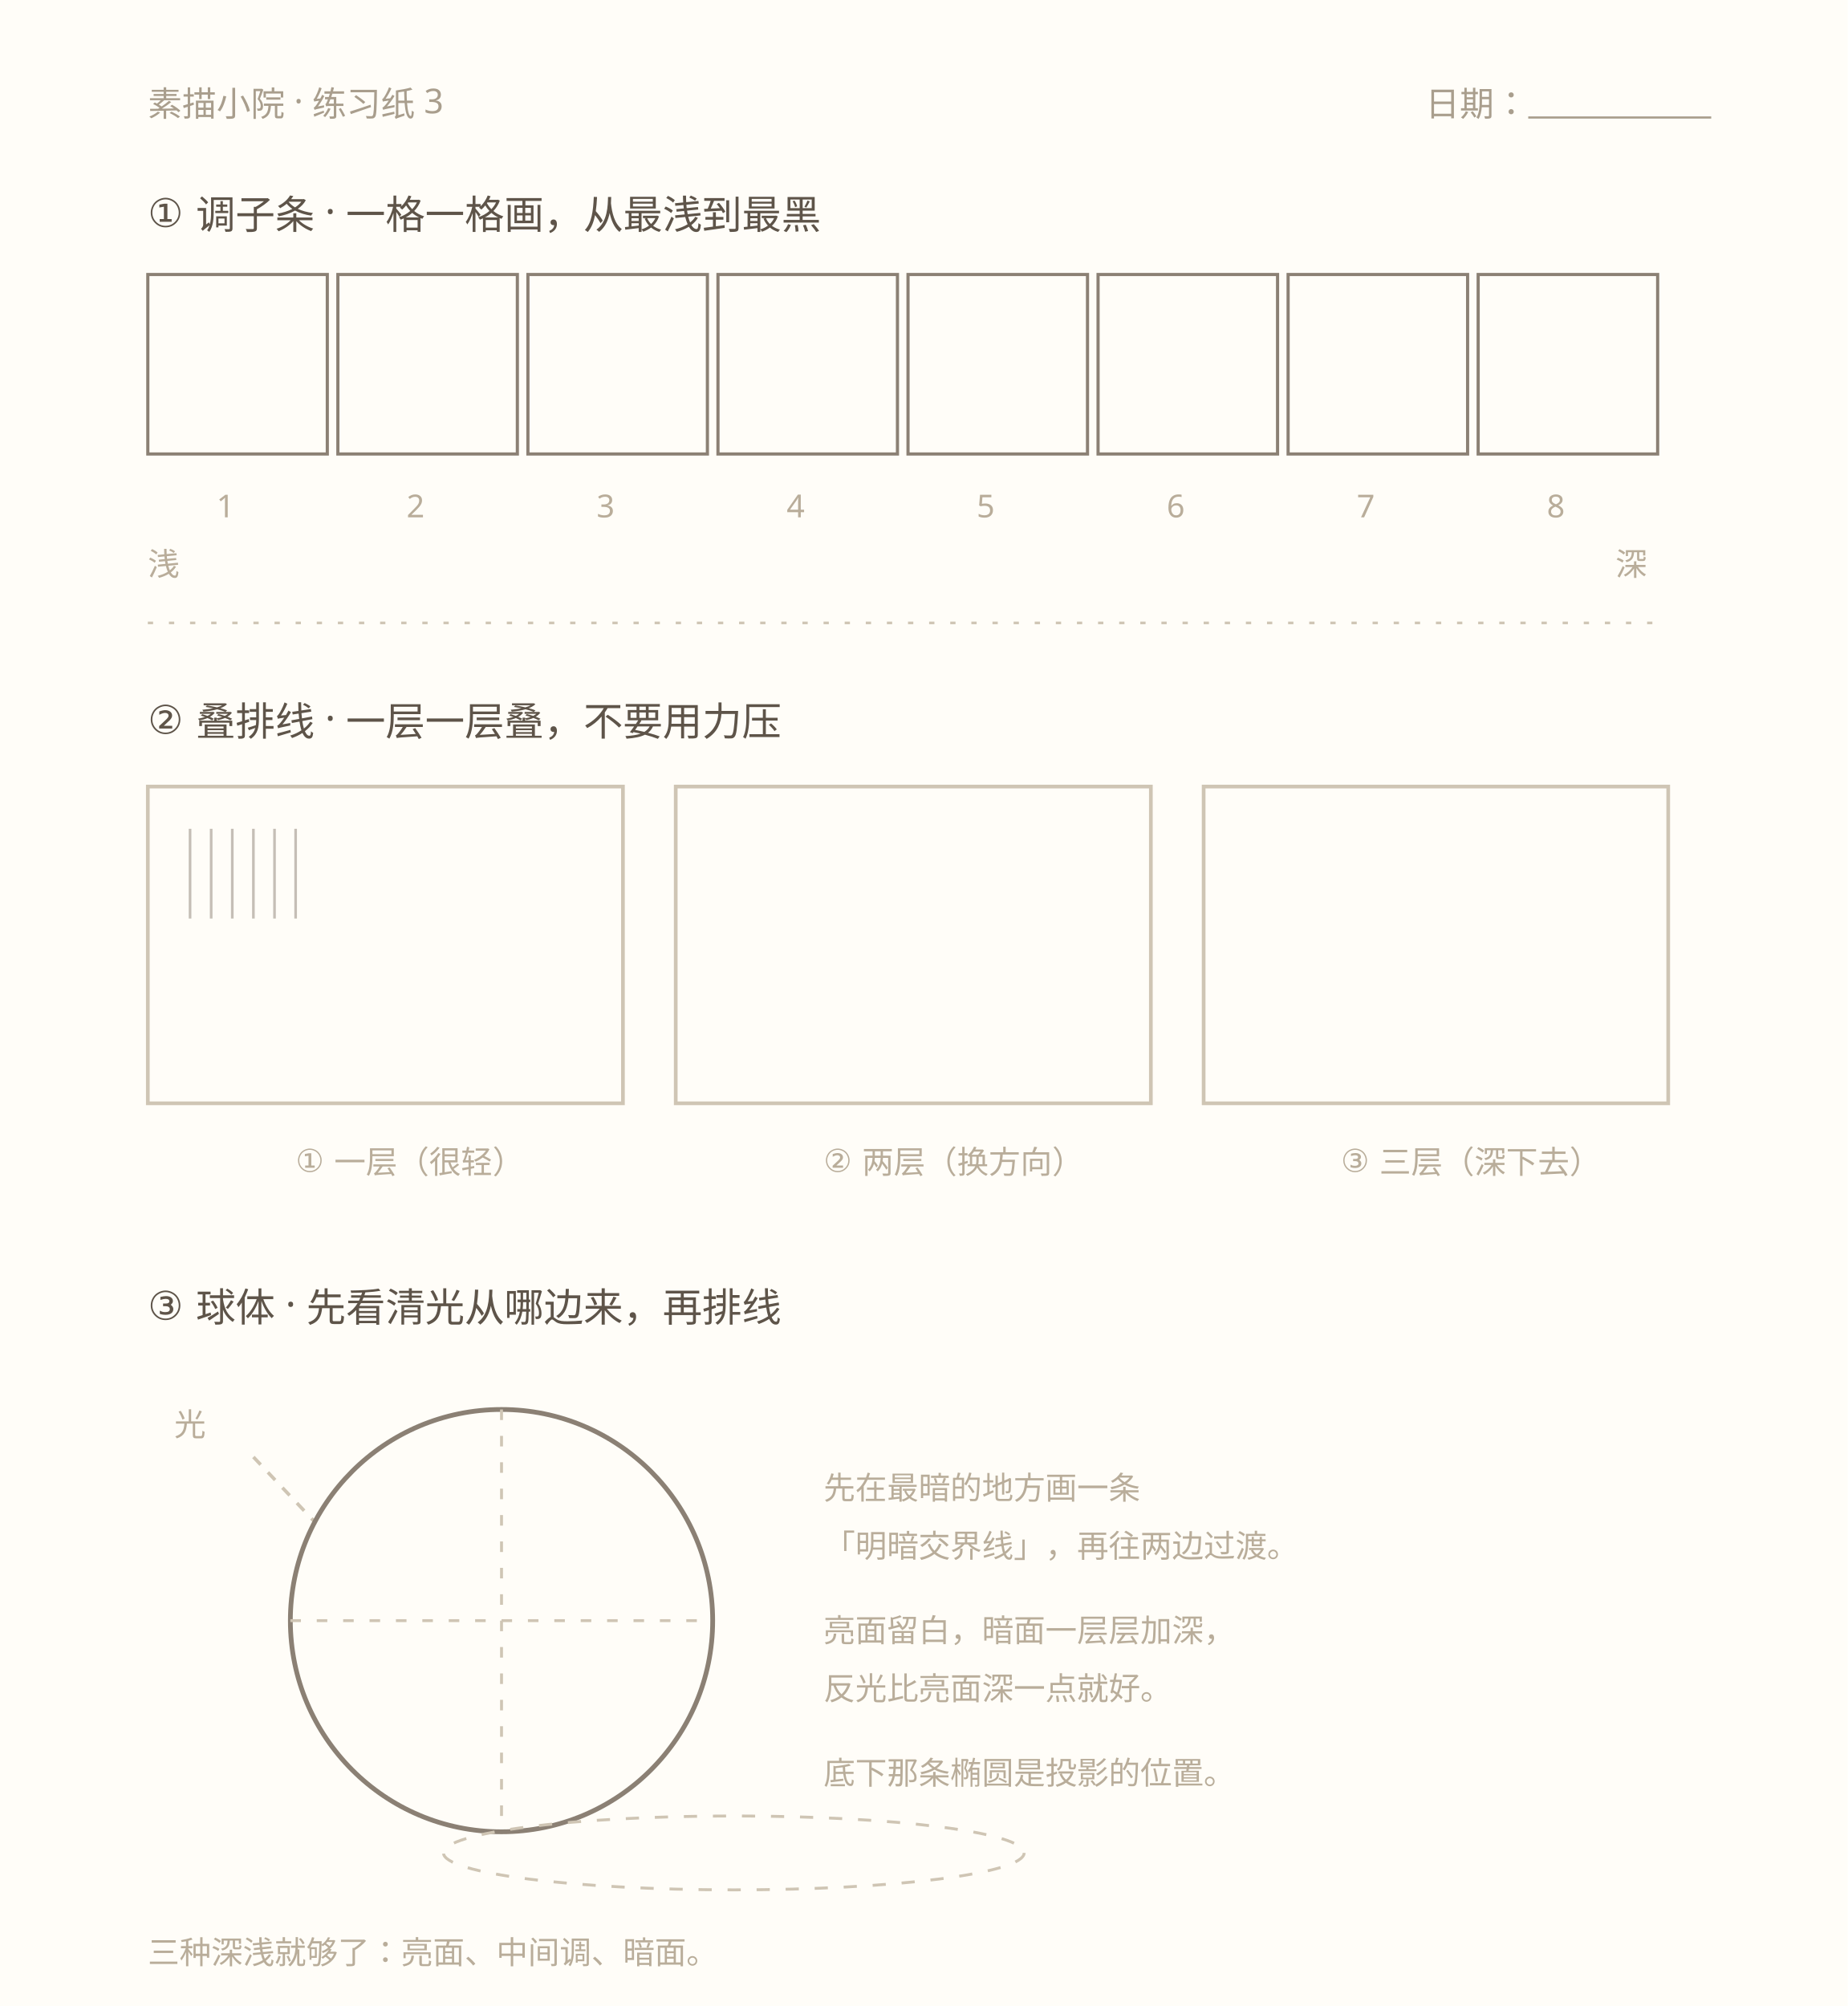
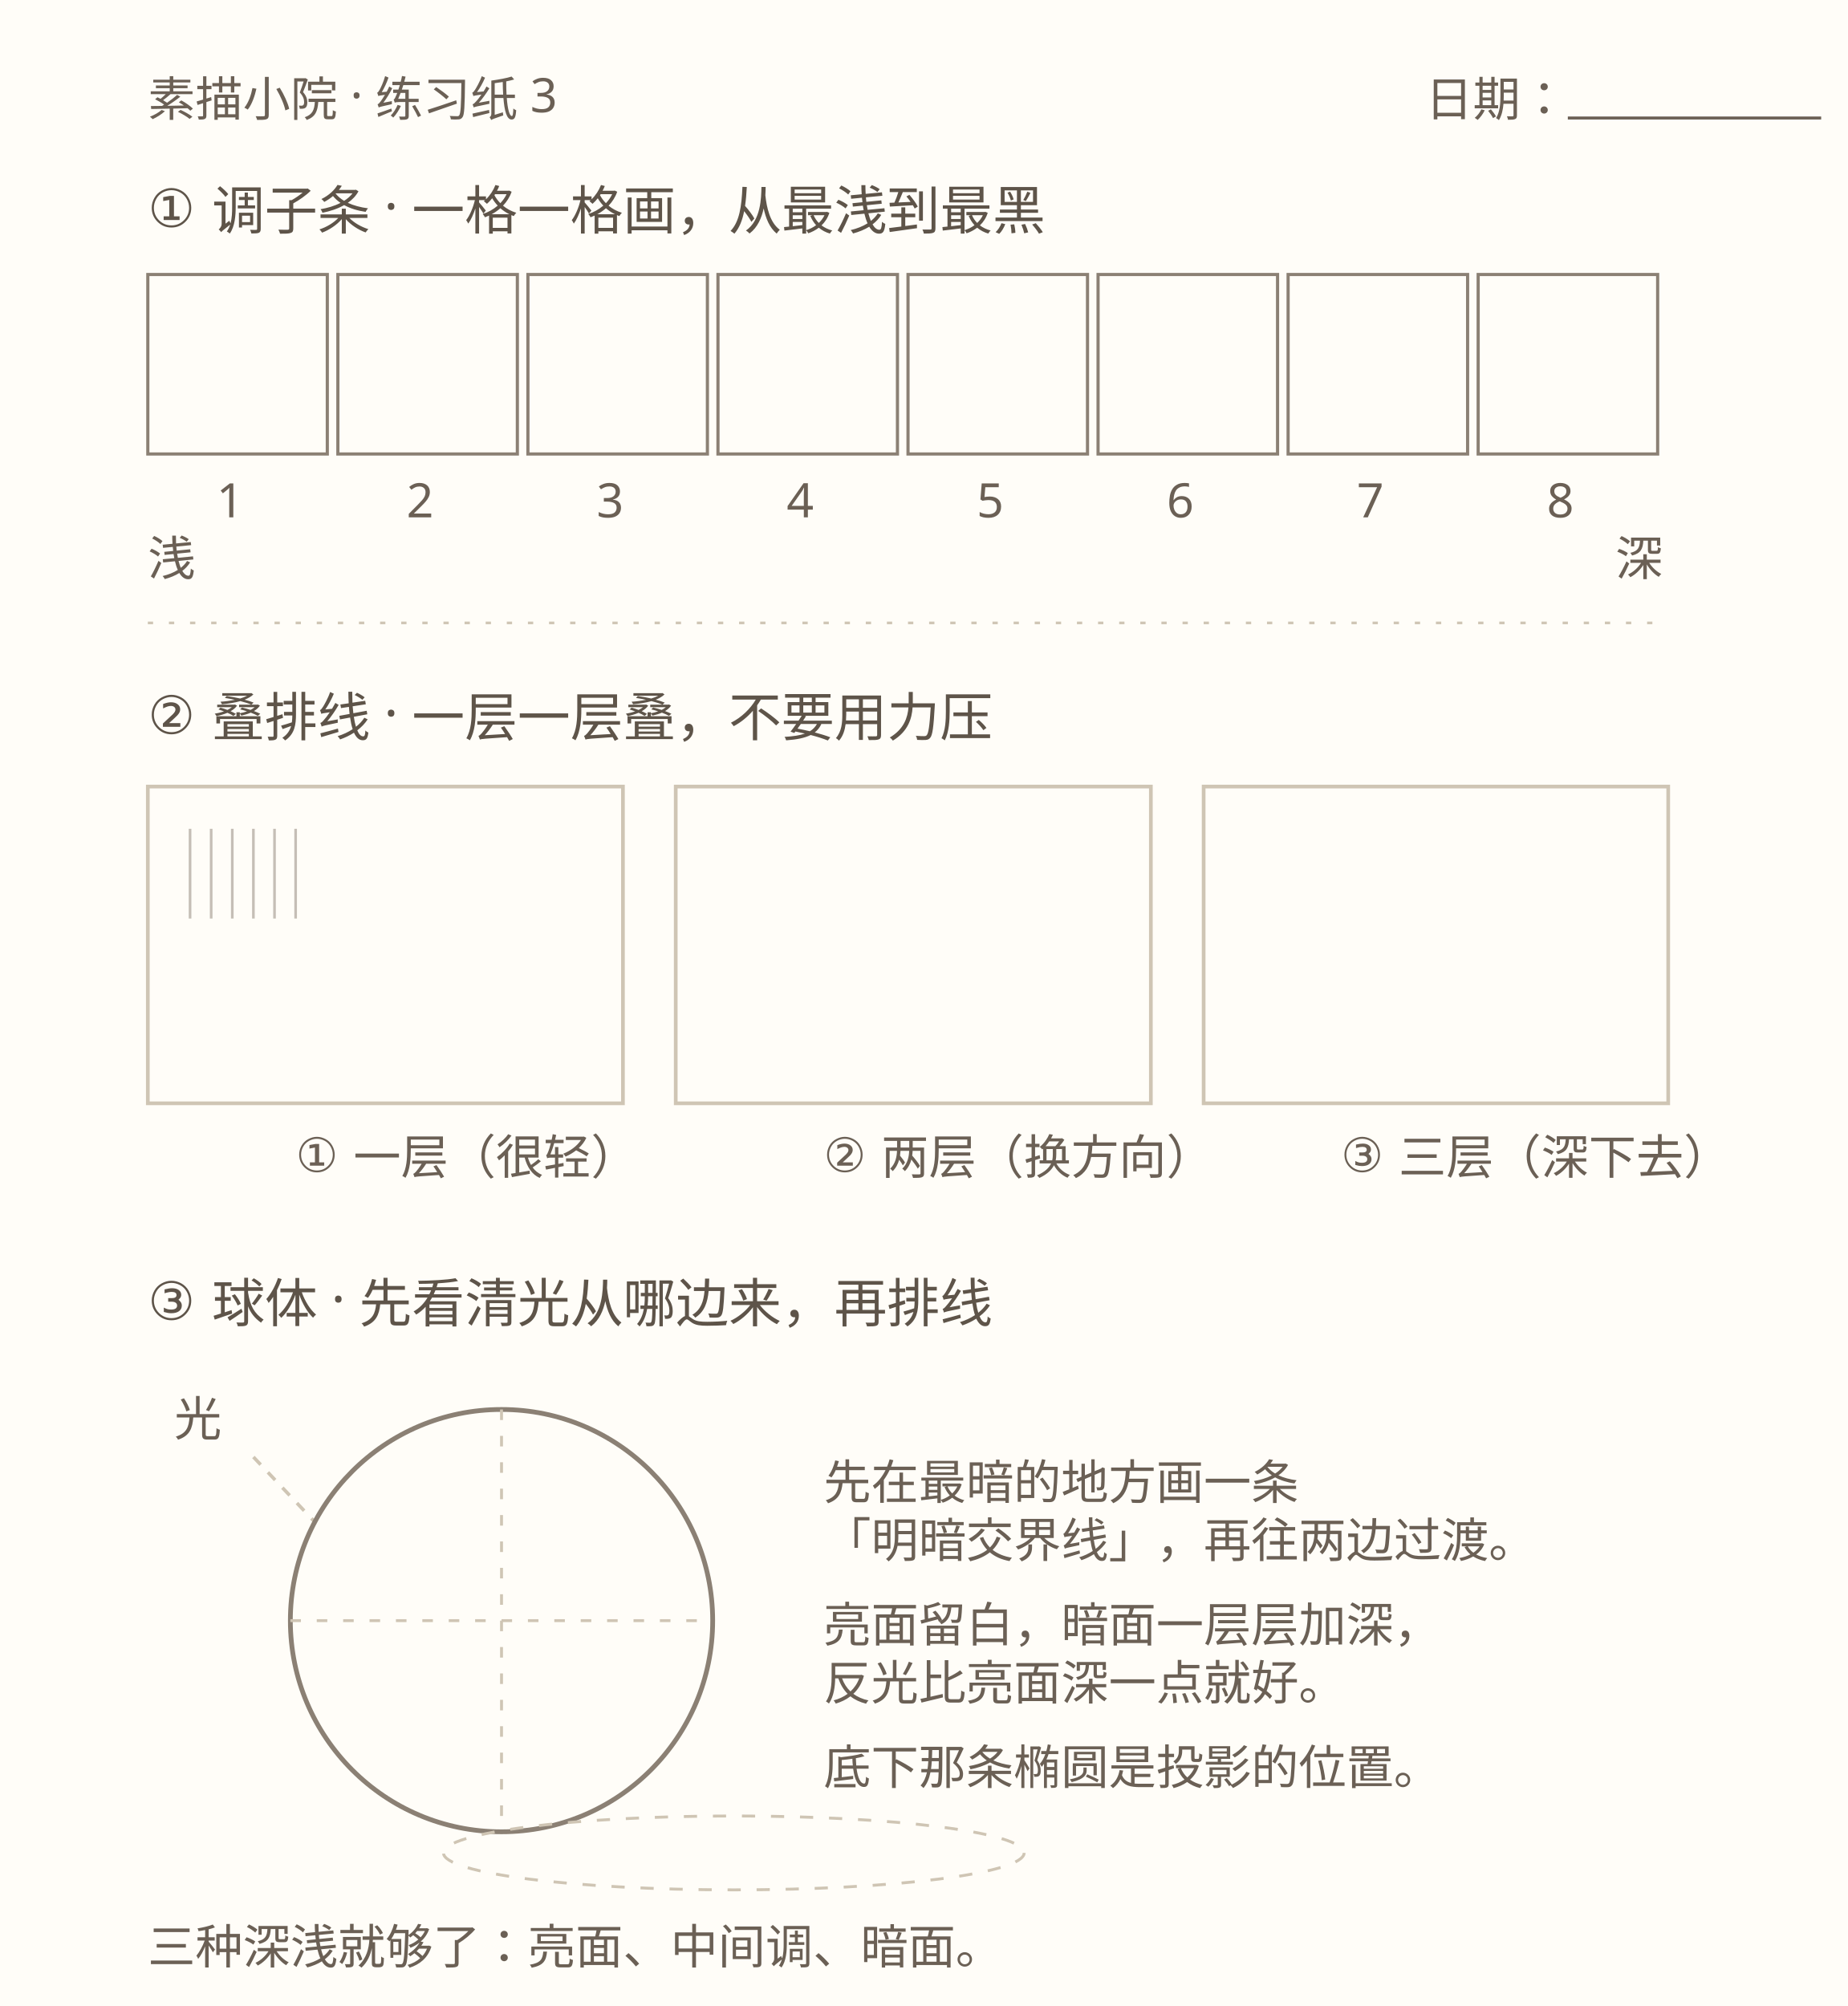
<svg xmlns="http://www.w3.org/2000/svg" viewBox="0 0 700 760" width="700" height="760" role="img" aria-labelledby="s3">
  <rect width="700" height="760" fill="#FFFDF8" />
  <g font-family="PingFang SC, Microsoft YaHei, sans-serif">
-     <text x="56" y="44" font-size="13" fill="#A99E8D">素描小院 · 练习纸 3</text>
-     <text x="540" y="44" font-size="13" fill="#A99E8D">日期：____________</text>
-     <text x="56" y="86" font-size="15" fill="#5E5449">① 调子条 · 一格一格画，从最浅到最黑</text>
+     <text x="56" y="44" font-size="18" fill="#6B6055">素描小院 · 练习纸 3</text>
+     <text x="540" y="44" font-size="18" fill="#6B6055">日期：____________</text>
+     <text x="56" y="86" font-size="20" fill="#5E5449">① 调子条 · 一格一格画，从最浅到最黑</text>
    <g>
      <g stroke="#8B8074" stroke-width="1.2" fill="#FFFDF8">
        <rect x="56" y="104" width="68" height="68" />
        <rect x="128" y="104" width="68" height="68" />
        <rect x="200" y="104" width="68" height="68" />
        <rect x="272" y="104" width="68" height="68" />
        <rect x="344" y="104" width="68" height="68" />
        <rect x="416" y="104" width="68" height="68" />
        <rect x="488" y="104" width="68" height="68" />
        <rect x="560" y="104" width="68" height="68" />
      </g>
-       <g font-size="12" fill="#B9AD9A">
+       <g font-size="18" fill="#6B6055">
        <text x="82" y="196">1</text>
        <text x="154" y="196">2</text>
        <text x="226" y="196">3</text>
        <text x="298" y="196">4</text>
        <text x="370" y="196">5</text>
        <text x="442" y="196">6</text>
        <text x="514" y="196">7</text>
        <text x="586" y="196">8</text>
        <text x="56" y="218">浅</text>
        <text x="612" y="218">深</text>
      </g>
      <path d="M56 236 H628" stroke="#CFC5B4" stroke-width="1" stroke-dasharray="2 6" />
    </g>
-     <text x="56" y="278" font-size="15" fill="#5E5449">② 叠排线 · 一层一层叠，不要用力压</text>
+     <text x="56" y="278" font-size="20" fill="#5E5449">② 叠排线 · 一层一层叠，不要用力压</text>
    <g>
      <rect x="56" y="298" width="180" height="120" fill="#FFFDF8" stroke="#CFC5B4" stroke-width="1.4" />
      <rect x="256" y="298" width="180" height="120" fill="#FFFDF8" stroke="#CFC5B4" stroke-width="1.4" />
      <rect x="456" y="298" width="176" height="120" fill="#FFFDF8" stroke="#CFC5B4" stroke-width="1.4" />
-       <g font-size="12" fill="#B9AD9A">
+       <g font-size="18" fill="#6B6055">
        <text x="112" y="444">① 一层（很轻）</text>
        <text x="312" y="444">② 两层（换方向）</text>
        <text x="508" y="444">③ 三层（深下去）</text>
      </g>
      <g stroke="#8B8074" stroke-width="1" opacity=".5">
        <path d="M72 314 L72 348 M80 314 L80 348 M88 314 L88 348 M96 314 L96 348 M104 314 L104 348 M112 314 L112 348" />
      </g>
    </g>
-     <text x="56" y="500" font-size="15" fill="#5E5449">③ 球体 · 先看清光从哪边来，再排线</text>
+     <text x="56" y="500" font-size="20" fill="#5E5449">③ 球体 · 先看清光从哪边来，再排线</text>
    <g>
-       <text x="66" y="544" font-size="12" fill="#B9AD9A">光</text>
+       <text x="66" y="544" font-size="18" fill="#6B6055">光</text>
      <path d="M96 552 L130 588" fill="none" stroke="#CFC5B4" stroke-width="1.3" stroke-dasharray="4 4" />
      <path d="M120 578 L130 588 L114 589" fill="none" stroke="#CFC5B4" stroke-width="1.3" stroke-linecap="round" stroke-linejoin="round" />
      <circle cx="190" cy="614" r="80" fill="#FFFDF8" stroke="#8B8074" stroke-width="1.8" />
      <path d="M110 614 H270" stroke="#CFC5B4" stroke-width="1.1" stroke-dasharray="4 6" />
      <path d="M190 534 V694" stroke="#CFC5B4" stroke-width="1.1" stroke-dasharray="4 6" />
      <ellipse cx="278" cy="702" rx="110" ry="14" fill="none" stroke="#CFC5B4" stroke-width="1.1" stroke-dasharray="5 6" />
-       <g font-size="12" fill="#B9AD9A">
+       <g font-size="18" fill="#6B6055">
        <text x="312" y="568">先在最暗的地方画一条</text>
        <text x="312" y="590">「明暗交界线」，再往两边过渡。</text>
        <text x="312" y="622">亮面留白，暗面一层层加深，</text>
        <text x="312" y="644">反光比亮面深一点就好。</text>
        <text x="312" y="676">底下那条椭圆是投影的位置。</text>
      </g>
    </g>
-     <text x="56" y="744" font-size="12" fill="#B9AD9A">三种深浅就够了：亮面、中间调、暗面。</text>
+     <text x="56" y="744" font-size="18" fill="#6B6055">三种深浅就够了：亮面、中间调、暗面。</text>
  </g>
</svg>
